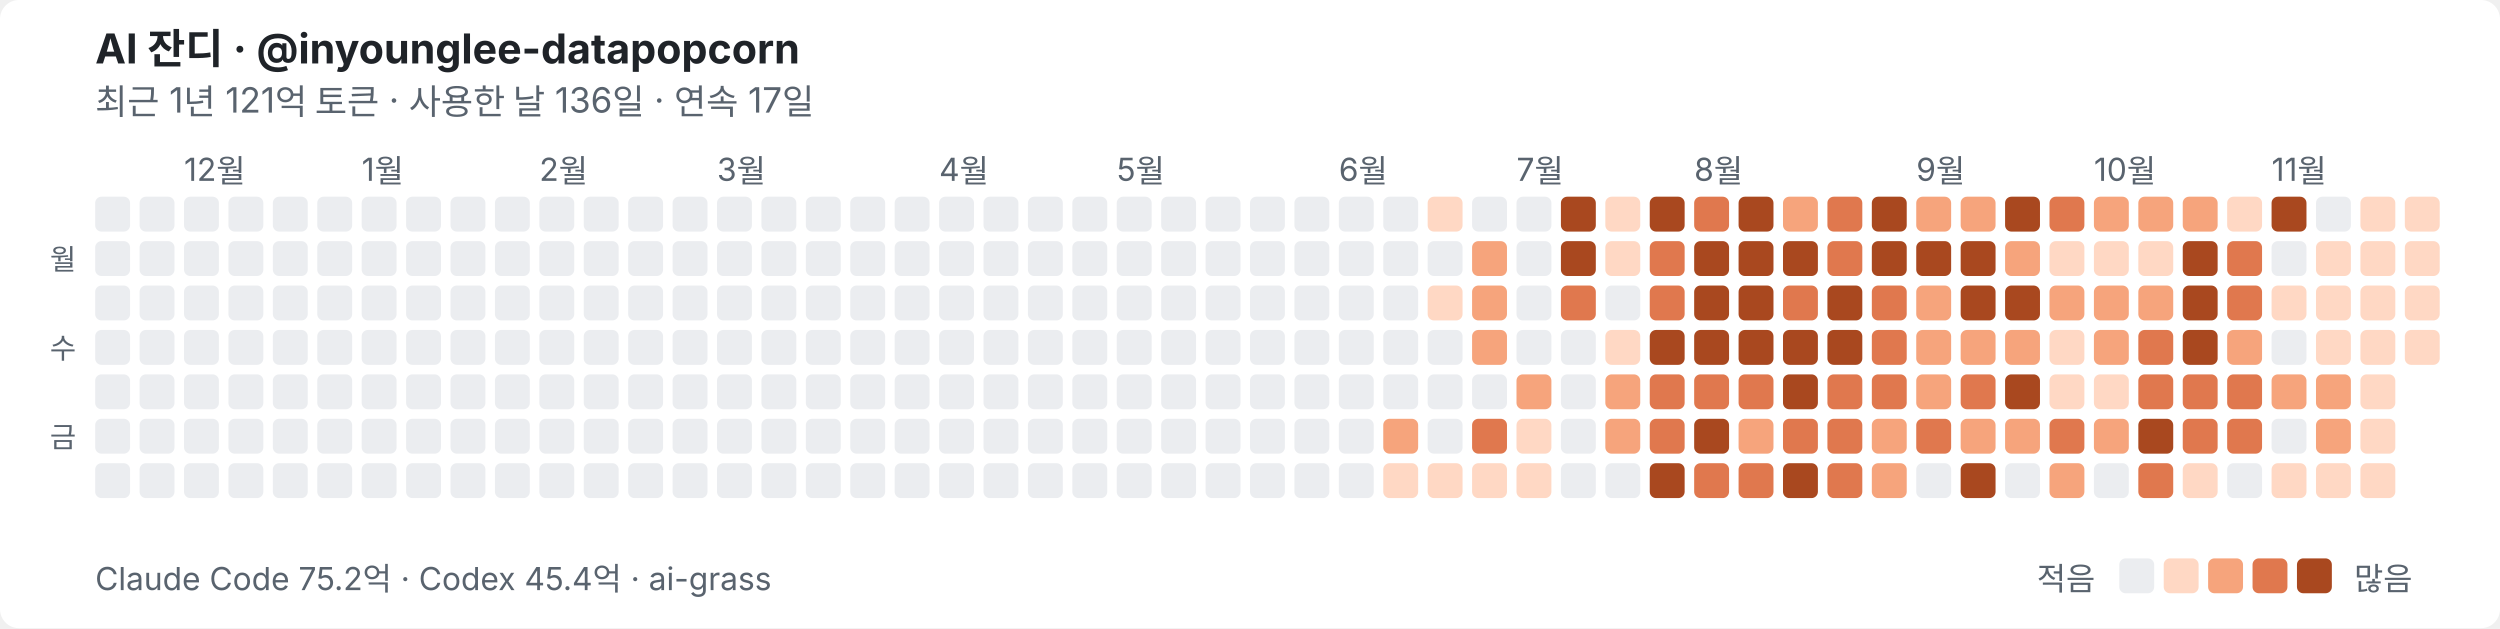
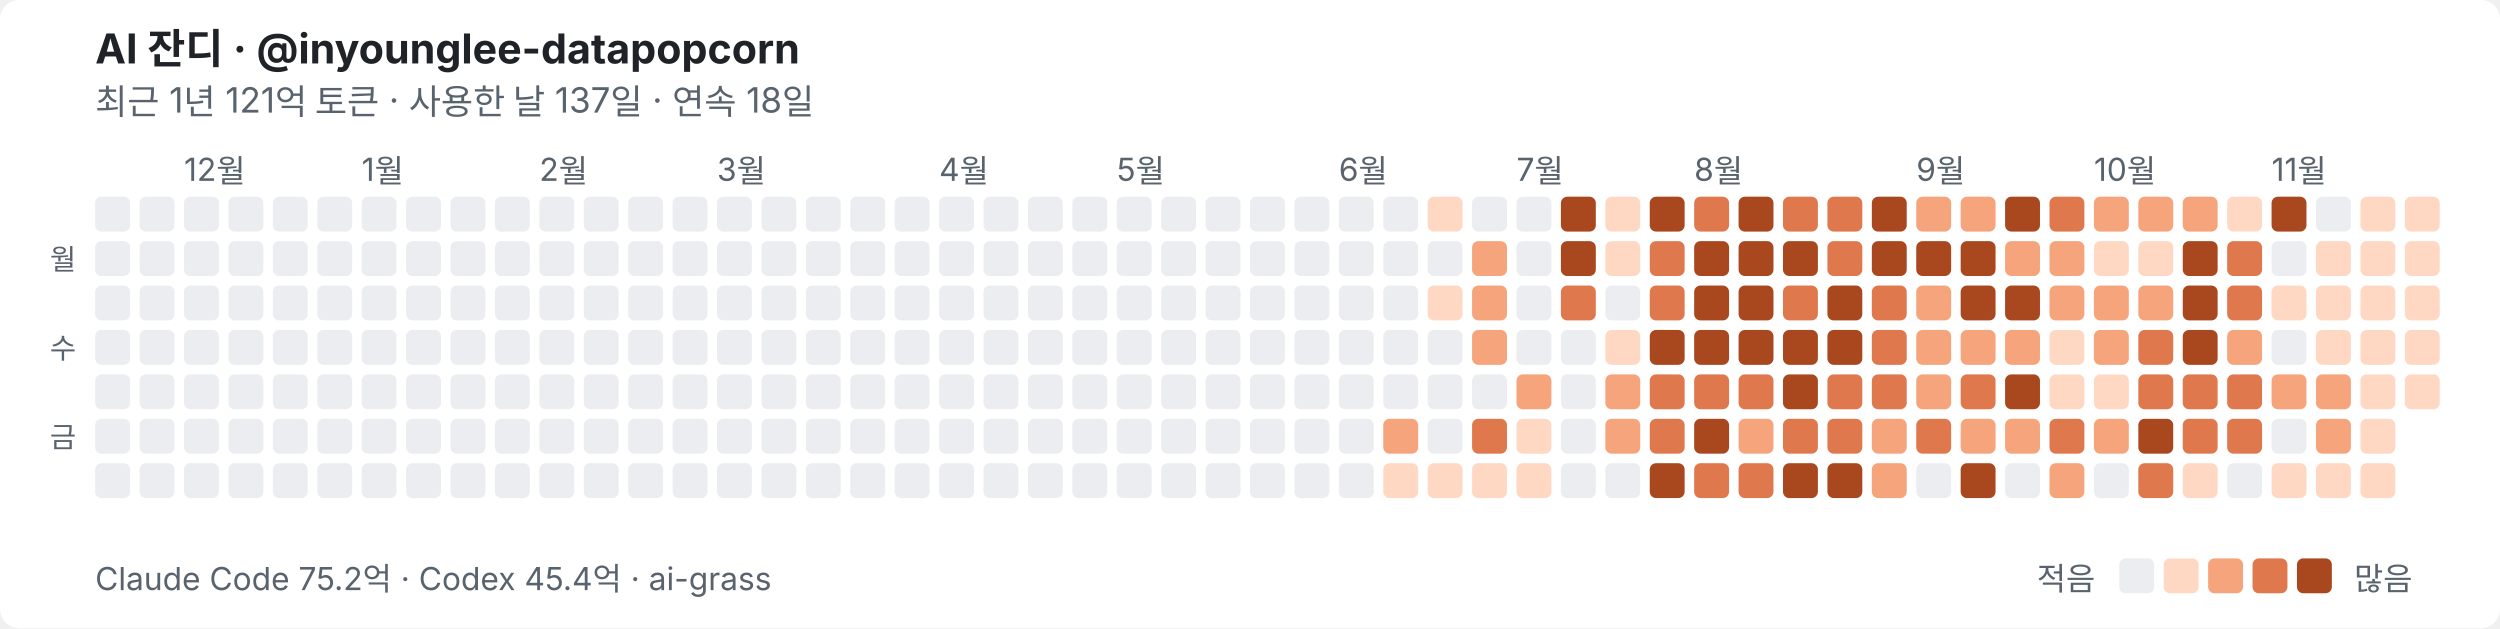
- <svg xmlns="http://www.w3.org/2000/svg" width="788" height="198" viewBox="0 0 788 198" role="img" aria-label="AI 잔디 · @inyounglee-datapopcorn 최근 1년 121억 토큰 · 사용한 날 136일 · 연속 17일">
+ <svg xmlns="http://www.w3.org/2000/svg" width="788" height="198" viewBox="0 0 788 198" role="img" aria-label="AI 잔디 · @inyounglee-datapopcorn 최근 1년 121억 토큰 · 사용한 날 137일 · 연속 18일">
  <rect width="788" height="198" rx="6" fill="#ffffff" />
  <g font-family="-apple-system,BlinkMacSystemFont,'Segoe UI','Apple SD Gothic Neo','Malgun Gothic',sans-serif">
    <text x="30" y="20" font-size="13" font-weight="700" fill="#1f2328">AI 잔디 · @inyounglee-datapopcorn</text>
-     <text x="30" y="36" font-size="11" fill="#59636e">최근 1년 121억 토큰 · 사용한 날 136일 · 연속 17일</text>
+     <text x="30" y="36" font-size="11" fill="#59636e">최근 1년 121억 토큰 · 사용한 날 137일 · 연속 18일</text>
    <text x="58" y="57" font-size="10" fill="#59636e">12월</text>
    <text x="114" y="57" font-size="10" fill="#59636e">1월</text>
    <text x="170" y="57" font-size="10" fill="#59636e">2월</text>
    <text x="226" y="57" font-size="10" fill="#59636e">3월</text>
    <text x="296" y="57" font-size="10" fill="#59636e">4월</text>
    <text x="352" y="57" font-size="10" fill="#59636e">5월</text>
    <text x="422" y="57" font-size="10" fill="#59636e">6월</text>
    <text x="478" y="57" font-size="10" fill="#59636e">7월</text>
    <text x="534" y="57" font-size="10" fill="#59636e">8월</text>
    <text x="604" y="57" font-size="10" fill="#59636e">9월</text>
    <text x="660" y="57" font-size="10" fill="#59636e">10월</text>
    <text x="716" y="57" font-size="10" fill="#59636e">11월</text>
    <text x="24" y="85" font-size="9" text-anchor="end" fill="#59636e">월</text>
    <text x="24" y="113" font-size="9" text-anchor="end" fill="#59636e">수</text>
    <text x="24" y="141" font-size="9" text-anchor="end" fill="#59636e">금</text>
    <rect x="30" y="62" width="11" height="11" rx="2" fill="#ebedf0" />
    <rect x="30" y="76" width="11" height="11" rx="2" fill="#ebedf0" />
    <rect x="30" y="90" width="11" height="11" rx="2" fill="#ebedf0" />
    <rect x="30" y="104" width="11" height="11" rx="2" fill="#ebedf0" />
    <rect x="30" y="118" width="11" height="11" rx="2" fill="#ebedf0" />
    <rect x="30" y="132" width="11" height="11" rx="2" fill="#ebedf0" />
    <rect x="30" y="146" width="11" height="11" rx="2" fill="#ebedf0" />
    <rect x="44" y="62" width="11" height="11" rx="2" fill="#ebedf0" />
    <rect x="44" y="76" width="11" height="11" rx="2" fill="#ebedf0" />
    <rect x="44" y="90" width="11" height="11" rx="2" fill="#ebedf0" />
    <rect x="44" y="104" width="11" height="11" rx="2" fill="#ebedf0" />
    <rect x="44" y="118" width="11" height="11" rx="2" fill="#ebedf0" />
    <rect x="44" y="132" width="11" height="11" rx="2" fill="#ebedf0" />
    <rect x="44" y="146" width="11" height="11" rx="2" fill="#ebedf0" />
    <rect x="58" y="62" width="11" height="11" rx="2" fill="#ebedf0" />
    <rect x="58" y="76" width="11" height="11" rx="2" fill="#ebedf0" />
    <rect x="58" y="90" width="11" height="11" rx="2" fill="#ebedf0" />
    <rect x="58" y="104" width="11" height="11" rx="2" fill="#ebedf0" />
    <rect x="58" y="118" width="11" height="11" rx="2" fill="#ebedf0" />
    <rect x="58" y="132" width="11" height="11" rx="2" fill="#ebedf0" />
    <rect x="58" y="146" width="11" height="11" rx="2" fill="#ebedf0" />
    <rect x="72" y="62" width="11" height="11" rx="2" fill="#ebedf0" />
    <rect x="72" y="76" width="11" height="11" rx="2" fill="#ebedf0" />
    <rect x="72" y="90" width="11" height="11" rx="2" fill="#ebedf0" />
    <rect x="72" y="104" width="11" height="11" rx="2" fill="#ebedf0" />
    <rect x="72" y="118" width="11" height="11" rx="2" fill="#ebedf0" />
    <rect x="72" y="132" width="11" height="11" rx="2" fill="#ebedf0" />
    <rect x="72" y="146" width="11" height="11" rx="2" fill="#ebedf0" />
    <rect x="86" y="62" width="11" height="11" rx="2" fill="#ebedf0" />
    <rect x="86" y="76" width="11" height="11" rx="2" fill="#ebedf0" />
    <rect x="86" y="90" width="11" height="11" rx="2" fill="#ebedf0" />
    <rect x="86" y="104" width="11" height="11" rx="2" fill="#ebedf0" />
    <rect x="86" y="118" width="11" height="11" rx="2" fill="#ebedf0" />
    <rect x="86" y="132" width="11" height="11" rx="2" fill="#ebedf0" />
    <rect x="86" y="146" width="11" height="11" rx="2" fill="#ebedf0" />
    <rect x="100" y="62" width="11" height="11" rx="2" fill="#ebedf0" />
    <rect x="100" y="76" width="11" height="11" rx="2" fill="#ebedf0" />
    <rect x="100" y="90" width="11" height="11" rx="2" fill="#ebedf0" />
    <rect x="100" y="104" width="11" height="11" rx="2" fill="#ebedf0" />
    <rect x="100" y="118" width="11" height="11" rx="2" fill="#ebedf0" />
    <rect x="100" y="132" width="11" height="11" rx="2" fill="#ebedf0" />
    <rect x="100" y="146" width="11" height="11" rx="2" fill="#ebedf0" />
    <rect x="114" y="62" width="11" height="11" rx="2" fill="#ebedf0" />
    <rect x="114" y="76" width="11" height="11" rx="2" fill="#ebedf0" />
    <rect x="114" y="90" width="11" height="11" rx="2" fill="#ebedf0" />
    <rect x="114" y="104" width="11" height="11" rx="2" fill="#ebedf0" />
    <rect x="114" y="118" width="11" height="11" rx="2" fill="#ebedf0" />
    <rect x="114" y="132" width="11" height="11" rx="2" fill="#ebedf0" />
    <rect x="114" y="146" width="11" height="11" rx="2" fill="#ebedf0" />
    <rect x="128" y="62" width="11" height="11" rx="2" fill="#ebedf0" />
    <rect x="128" y="76" width="11" height="11" rx="2" fill="#ebedf0" />
    <rect x="128" y="90" width="11" height="11" rx="2" fill="#ebedf0" />
    <rect x="128" y="104" width="11" height="11" rx="2" fill="#ebedf0" />
    <rect x="128" y="118" width="11" height="11" rx="2" fill="#ebedf0" />
    <rect x="128" y="132" width="11" height="11" rx="2" fill="#ebedf0" />
    <rect x="128" y="146" width="11" height="11" rx="2" fill="#ebedf0" />
    <rect x="142" y="62" width="11" height="11" rx="2" fill="#ebedf0" />
    <rect x="142" y="76" width="11" height="11" rx="2" fill="#ebedf0" />
    <rect x="142" y="90" width="11" height="11" rx="2" fill="#ebedf0" />
    <rect x="142" y="104" width="11" height="11" rx="2" fill="#ebedf0" />
    <rect x="142" y="118" width="11" height="11" rx="2" fill="#ebedf0" />
    <rect x="142" y="132" width="11" height="11" rx="2" fill="#ebedf0" />
    <rect x="142" y="146" width="11" height="11" rx="2" fill="#ebedf0" />
    <rect x="156" y="62" width="11" height="11" rx="2" fill="#ebedf0" />
    <rect x="156" y="76" width="11" height="11" rx="2" fill="#ebedf0" />
    <rect x="156" y="90" width="11" height="11" rx="2" fill="#ebedf0" />
    <rect x="156" y="104" width="11" height="11" rx="2" fill="#ebedf0" />
    <rect x="156" y="118" width="11" height="11" rx="2" fill="#ebedf0" />
    <rect x="156" y="132" width="11" height="11" rx="2" fill="#ebedf0" />
    <rect x="156" y="146" width="11" height="11" rx="2" fill="#ebedf0" />
    <rect x="170" y="62" width="11" height="11" rx="2" fill="#ebedf0" />
    <rect x="170" y="76" width="11" height="11" rx="2" fill="#ebedf0" />
    <rect x="170" y="90" width="11" height="11" rx="2" fill="#ebedf0" />
    <rect x="170" y="104" width="11" height="11" rx="2" fill="#ebedf0" />
    <rect x="170" y="118" width="11" height="11" rx="2" fill="#ebedf0" />
    <rect x="170" y="132" width="11" height="11" rx="2" fill="#ebedf0" />
    <rect x="170" y="146" width="11" height="11" rx="2" fill="#ebedf0" />
    <rect x="184" y="62" width="11" height="11" rx="2" fill="#ebedf0" />
    <rect x="184" y="76" width="11" height="11" rx="2" fill="#ebedf0" />
    <rect x="184" y="90" width="11" height="11" rx="2" fill="#ebedf0" />
    <rect x="184" y="104" width="11" height="11" rx="2" fill="#ebedf0" />
    <rect x="184" y="118" width="11" height="11" rx="2" fill="#ebedf0" />
    <rect x="184" y="132" width="11" height="11" rx="2" fill="#ebedf0" />
    <rect x="184" y="146" width="11" height="11" rx="2" fill="#ebedf0" />
    <rect x="198" y="62" width="11" height="11" rx="2" fill="#ebedf0" />
    <rect x="198" y="76" width="11" height="11" rx="2" fill="#ebedf0" />
    <rect x="198" y="90" width="11" height="11" rx="2" fill="#ebedf0" />
    <rect x="198" y="104" width="11" height="11" rx="2" fill="#ebedf0" />
    <rect x="198" y="118" width="11" height="11" rx="2" fill="#ebedf0" />
    <rect x="198" y="132" width="11" height="11" rx="2" fill="#ebedf0" />
    <rect x="198" y="146" width="11" height="11" rx="2" fill="#ebedf0" />
    <rect x="212" y="62" width="11" height="11" rx="2" fill="#ebedf0" />
    <rect x="212" y="76" width="11" height="11" rx="2" fill="#ebedf0" />
    <rect x="212" y="90" width="11" height="11" rx="2" fill="#ebedf0" />
    <rect x="212" y="104" width="11" height="11" rx="2" fill="#ebedf0" />
    <rect x="212" y="118" width="11" height="11" rx="2" fill="#ebedf0" />
    <rect x="212" y="132" width="11" height="11" rx="2" fill="#ebedf0" />
    <rect x="212" y="146" width="11" height="11" rx="2" fill="#ebedf0" />
    <rect x="226" y="62" width="11" height="11" rx="2" fill="#ebedf0" />
    <rect x="226" y="76" width="11" height="11" rx="2" fill="#ebedf0" />
    <rect x="226" y="90" width="11" height="11" rx="2" fill="#ebedf0" />
    <rect x="226" y="104" width="11" height="11" rx="2" fill="#ebedf0" />
    <rect x="226" y="118" width="11" height="11" rx="2" fill="#ebedf0" />
    <rect x="226" y="132" width="11" height="11" rx="2" fill="#ebedf0" />
    <rect x="226" y="146" width="11" height="11" rx="2" fill="#ebedf0" />
    <rect x="240" y="62" width="11" height="11" rx="2" fill="#ebedf0" />
    <rect x="240" y="76" width="11" height="11" rx="2" fill="#ebedf0" />
    <rect x="240" y="90" width="11" height="11" rx="2" fill="#ebedf0" />
    <rect x="240" y="104" width="11" height="11" rx="2" fill="#ebedf0" />
    <rect x="240" y="118" width="11" height="11" rx="2" fill="#ebedf0" />
    <rect x="240" y="132" width="11" height="11" rx="2" fill="#ebedf0" />
    <rect x="240" y="146" width="11" height="11" rx="2" fill="#ebedf0" />
    <rect x="254" y="62" width="11" height="11" rx="2" fill="#ebedf0" />
    <rect x="254" y="76" width="11" height="11" rx="2" fill="#ebedf0" />
    <rect x="254" y="90" width="11" height="11" rx="2" fill="#ebedf0" />
    <rect x="254" y="104" width="11" height="11" rx="2" fill="#ebedf0" />
    <rect x="254" y="118" width="11" height="11" rx="2" fill="#ebedf0" />
    <rect x="254" y="132" width="11" height="11" rx="2" fill="#ebedf0" />
    <rect x="254" y="146" width="11" height="11" rx="2" fill="#ebedf0" />
    <rect x="268" y="62" width="11" height="11" rx="2" fill="#ebedf0" />
    <rect x="268" y="76" width="11" height="11" rx="2" fill="#ebedf0" />
    <rect x="268" y="90" width="11" height="11" rx="2" fill="#ebedf0" />
    <rect x="268" y="104" width="11" height="11" rx="2" fill="#ebedf0" />
    <rect x="268" y="118" width="11" height="11" rx="2" fill="#ebedf0" />
    <rect x="268" y="132" width="11" height="11" rx="2" fill="#ebedf0" />
    <rect x="268" y="146" width="11" height="11" rx="2" fill="#ebedf0" />
    <rect x="282" y="62" width="11" height="11" rx="2" fill="#ebedf0" />
    <rect x="282" y="76" width="11" height="11" rx="2" fill="#ebedf0" />
    <rect x="282" y="90" width="11" height="11" rx="2" fill="#ebedf0" />
    <rect x="282" y="104" width="11" height="11" rx="2" fill="#ebedf0" />
    <rect x="282" y="118" width="11" height="11" rx="2" fill="#ebedf0" />
    <rect x="282" y="132" width="11" height="11" rx="2" fill="#ebedf0" />
    <rect x="282" y="146" width="11" height="11" rx="2" fill="#ebedf0" />
    <rect x="296" y="62" width="11" height="11" rx="2" fill="#ebedf0" />
    <rect x="296" y="76" width="11" height="11" rx="2" fill="#ebedf0" />
    <rect x="296" y="90" width="11" height="11" rx="2" fill="#ebedf0" />
    <rect x="296" y="104" width="11" height="11" rx="2" fill="#ebedf0" />
    <rect x="296" y="118" width="11" height="11" rx="2" fill="#ebedf0" />
    <rect x="296" y="132" width="11" height="11" rx="2" fill="#ebedf0" />
    <rect x="296" y="146" width="11" height="11" rx="2" fill="#ebedf0" />
    <rect x="310" y="62" width="11" height="11" rx="2" fill="#ebedf0" />
    <rect x="310" y="76" width="11" height="11" rx="2" fill="#ebedf0" />
    <rect x="310" y="90" width="11" height="11" rx="2" fill="#ebedf0" />
    <rect x="310" y="104" width="11" height="11" rx="2" fill="#ebedf0" />
    <rect x="310" y="118" width="11" height="11" rx="2" fill="#ebedf0" />
    <rect x="310" y="132" width="11" height="11" rx="2" fill="#ebedf0" />
    <rect x="310" y="146" width="11" height="11" rx="2" fill="#ebedf0" />
    <rect x="324" y="62" width="11" height="11" rx="2" fill="#ebedf0" />
    <rect x="324" y="76" width="11" height="11" rx="2" fill="#ebedf0" />
    <rect x="324" y="90" width="11" height="11" rx="2" fill="#ebedf0" />
    <rect x="324" y="104" width="11" height="11" rx="2" fill="#ebedf0" />
    <rect x="324" y="118" width="11" height="11" rx="2" fill="#ebedf0" />
    <rect x="324" y="132" width="11" height="11" rx="2" fill="#ebedf0" />
    <rect x="324" y="146" width="11" height="11" rx="2" fill="#ebedf0" />
    <rect x="338" y="62" width="11" height="11" rx="2" fill="#ebedf0" />
    <rect x="338" y="76" width="11" height="11" rx="2" fill="#ebedf0" />
    <rect x="338" y="90" width="11" height="11" rx="2" fill="#ebedf0" />
    <rect x="338" y="104" width="11" height="11" rx="2" fill="#ebedf0" />
    <rect x="338" y="118" width="11" height="11" rx="2" fill="#ebedf0" />
    <rect x="338" y="132" width="11" height="11" rx="2" fill="#ebedf0" />
    <rect x="338" y="146" width="11" height="11" rx="2" fill="#ebedf0" />
    <rect x="352" y="62" width="11" height="11" rx="2" fill="#ebedf0" />
    <rect x="352" y="76" width="11" height="11" rx="2" fill="#ebedf0" />
    <rect x="352" y="90" width="11" height="11" rx="2" fill="#ebedf0" />
    <rect x="352" y="104" width="11" height="11" rx="2" fill="#ebedf0" />
    <rect x="352" y="118" width="11" height="11" rx="2" fill="#ebedf0" />
    <rect x="352" y="132" width="11" height="11" rx="2" fill="#ebedf0" />
    <rect x="352" y="146" width="11" height="11" rx="2" fill="#ebedf0" />
    <rect x="366" y="62" width="11" height="11" rx="2" fill="#ebedf0" />
    <rect x="366" y="76" width="11" height="11" rx="2" fill="#ebedf0" />
    <rect x="366" y="90" width="11" height="11" rx="2" fill="#ebedf0" />
    <rect x="366" y="104" width="11" height="11" rx="2" fill="#ebedf0" />
    <rect x="366" y="118" width="11" height="11" rx="2" fill="#ebedf0" />
    <rect x="366" y="132" width="11" height="11" rx="2" fill="#ebedf0" />
    <rect x="366" y="146" width="11" height="11" rx="2" fill="#ebedf0" />
    <rect x="380" y="62" width="11" height="11" rx="2" fill="#ebedf0" />
    <rect x="380" y="76" width="11" height="11" rx="2" fill="#ebedf0" />
    <rect x="380" y="90" width="11" height="11" rx="2" fill="#ebedf0" />
    <rect x="380" y="104" width="11" height="11" rx="2" fill="#ebedf0" />
    <rect x="380" y="118" width="11" height="11" rx="2" fill="#ebedf0" />
    <rect x="380" y="132" width="11" height="11" rx="2" fill="#ebedf0" />
    <rect x="380" y="146" width="11" height="11" rx="2" fill="#ebedf0" />
    <rect x="394" y="62" width="11" height="11" rx="2" fill="#ebedf0" />
    <rect x="394" y="76" width="11" height="11" rx="2" fill="#ebedf0" />
    <rect x="394" y="90" width="11" height="11" rx="2" fill="#ebedf0" />
    <rect x="394" y="104" width="11" height="11" rx="2" fill="#ebedf0" />
    <rect x="394" y="118" width="11" height="11" rx="2" fill="#ebedf0" />
    <rect x="394" y="132" width="11" height="11" rx="2" fill="#ebedf0" />
    <rect x="394" y="146" width="11" height="11" rx="2" fill="#ebedf0" />
    <rect x="408" y="62" width="11" height="11" rx="2" fill="#ebedf0" />
    <rect x="408" y="76" width="11" height="11" rx="2" fill="#ebedf0" />
    <rect x="408" y="90" width="11" height="11" rx="2" fill="#ebedf0" />
    <rect x="408" y="104" width="11" height="11" rx="2" fill="#ebedf0" />
    <rect x="408" y="118" width="11" height="11" rx="2" fill="#ebedf0" />
    <rect x="408" y="132" width="11" height="11" rx="2" fill="#ebedf0" />
    <rect x="408" y="146" width="11" height="11" rx="2" fill="#ebedf0" />
    <rect x="422" y="62" width="11" height="11" rx="2" fill="#ebedf0" />
    <rect x="422" y="76" width="11" height="11" rx="2" fill="#ebedf0" />
    <rect x="422" y="90" width="11" height="11" rx="2" fill="#ebedf0" />
    <rect x="422" y="104" width="11" height="11" rx="2" fill="#ebedf0" />
    <rect x="422" y="118" width="11" height="11" rx="2" fill="#ebedf0" />
    <rect x="422" y="132" width="11" height="11" rx="2" fill="#ebedf0" />
    <rect x="422" y="146" width="11" height="11" rx="2" fill="#ebedf0" />
    <rect x="436" y="62" width="11" height="11" rx="2" fill="#ebedf0" />
    <rect x="436" y="76" width="11" height="11" rx="2" fill="#ebedf0" />
    <rect x="436" y="90" width="11" height="11" rx="2" fill="#ebedf0" />
    <rect x="436" y="104" width="11" height="11" rx="2" fill="#ebedf0" />
    <rect x="436" y="118" width="11" height="11" rx="2" fill="#ebedf0" />
    <rect x="436" y="132" width="11" height="11" rx="2" fill="#f6a47c" />
    <rect x="436" y="146" width="11" height="11" rx="2" fill="#ffd8c4" />
    <rect x="450" y="62" width="11" height="11" rx="2" fill="#ffd8c4" />
    <rect x="450" y="76" width="11" height="11" rx="2" fill="#ebedf0" />
    <rect x="450" y="90" width="11" height="11" rx="2" fill="#ffd8c4" />
    <rect x="450" y="104" width="11" height="11" rx="2" fill="#ebedf0" />
    <rect x="450" y="118" width="11" height="11" rx="2" fill="#ebedf0" />
    <rect x="450" y="132" width="11" height="11" rx="2" fill="#ebedf0" />
    <rect x="450" y="146" width="11" height="11" rx="2" fill="#ffd8c4" />
    <rect x="464" y="62" width="11" height="11" rx="2" fill="#ebedf0" />
    <rect x="464" y="76" width="11" height="11" rx="2" fill="#f6a47c" />
    <rect x="464" y="90" width="11" height="11" rx="2" fill="#f6a47c" />
    <rect x="464" y="104" width="11" height="11" rx="2" fill="#f6a47c" />
    <rect x="464" y="118" width="11" height="11" rx="2" fill="#ebedf0" />
    <rect x="464" y="132" width="11" height="11" rx="2" fill="#e0784e" />
    <rect x="464" y="146" width="11" height="11" rx="2" fill="#ffd8c4" />
    <rect x="478" y="62" width="11" height="11" rx="2" fill="#ebedf0" />
    <rect x="478" y="76" width="11" height="11" rx="2" fill="#ebedf0" />
    <rect x="478" y="90" width="11" height="11" rx="2" fill="#ebedf0" />
    <rect x="478" y="104" width="11" height="11" rx="2" fill="#ebedf0" />
    <rect x="478" y="118" width="11" height="11" rx="2" fill="#f6a47c" />
    <rect x="478" y="132" width="11" height="11" rx="2" fill="#ffd8c4" />
    <rect x="478" y="146" width="11" height="11" rx="2" fill="#ffd8c4" />
    <rect x="492" y="62" width="11" height="11" rx="2" fill="#a9481f" />
    <rect x="492" y="76" width="11" height="11" rx="2" fill="#a9481f" />
    <rect x="492" y="90" width="11" height="11" rx="2" fill="#e0784e" />
    <rect x="492" y="104" width="11" height="11" rx="2" fill="#ebedf0" />
    <rect x="492" y="118" width="11" height="11" rx="2" fill="#ebedf0" />
    <rect x="492" y="132" width="11" height="11" rx="2" fill="#ebedf0" />
    <rect x="492" y="146" width="11" height="11" rx="2" fill="#ebedf0" />
    <rect x="506" y="62" width="11" height="11" rx="2" fill="#ffd8c4" />
    <rect x="506" y="76" width="11" height="11" rx="2" fill="#ffd8c4" />
    <rect x="506" y="90" width="11" height="11" rx="2" fill="#ebedf0" />
    <rect x="506" y="104" width="11" height="11" rx="2" fill="#ffd8c4" />
    <rect x="506" y="118" width="11" height="11" rx="2" fill="#f6a47c" />
    <rect x="506" y="132" width="11" height="11" rx="2" fill="#f6a47c" />
    <rect x="506" y="146" width="11" height="11" rx="2" fill="#ebedf0" />
    <rect x="520" y="62" width="11" height="11" rx="2" fill="#a9481f" />
    <rect x="520" y="76" width="11" height="11" rx="2" fill="#e0784e" />
    <rect x="520" y="90" width="11" height="11" rx="2" fill="#e0784e" />
    <rect x="520" y="104" width="11" height="11" rx="2" fill="#a9481f" />
    <rect x="520" y="118" width="11" height="11" rx="2" fill="#e0784e" />
    <rect x="520" y="132" width="11" height="11" rx="2" fill="#e0784e" />
    <rect x="520" y="146" width="11" height="11" rx="2" fill="#a9481f" />
    <rect x="534" y="62" width="11" height="11" rx="2" fill="#e0784e" />
    <rect x="534" y="76" width="11" height="11" rx="2" fill="#a9481f" />
    <rect x="534" y="90" width="11" height="11" rx="2" fill="#a9481f" />
    <rect x="534" y="104" width="11" height="11" rx="2" fill="#a9481f" />
    <rect x="534" y="118" width="11" height="11" rx="2" fill="#e0784e" />
    <rect x="534" y="132" width="11" height="11" rx="2" fill="#a9481f" />
    <rect x="534" y="146" width="11" height="11" rx="2" fill="#e0784e" />
    <rect x="548" y="62" width="11" height="11" rx="2" fill="#a9481f" />
    <rect x="548" y="76" width="11" height="11" rx="2" fill="#a9481f" />
    <rect x="548" y="90" width="11" height="11" rx="2" fill="#a9481f" />
    <rect x="548" y="104" width="11" height="11" rx="2" fill="#a9481f" />
    <rect x="548" y="118" width="11" height="11" rx="2" fill="#e0784e" />
    <rect x="548" y="132" width="11" height="11" rx="2" fill="#f6a47c" />
    <rect x="548" y="146" width="11" height="11" rx="2" fill="#e0784e" />
-     <rect x="562" y="62" width="11" height="11" rx="2" fill="#f6a47c" />
+     <rect x="562" y="62" width="11" height="11" rx="2" fill="#e0784e" />
    <rect x="562" y="76" width="11" height="11" rx="2" fill="#a9481f" />
    <rect x="562" y="90" width="11" height="11" rx="2" fill="#e0784e" />
    <rect x="562" y="104" width="11" height="11" rx="2" fill="#a9481f" />
    <rect x="562" y="118" width="11" height="11" rx="2" fill="#a9481f" />
    <rect x="562" y="132" width="11" height="11" rx="2" fill="#e0784e" />
    <rect x="562" y="146" width="11" height="11" rx="2" fill="#a9481f" />
    <rect x="576" y="62" width="11" height="11" rx="2" fill="#e0784e" />
    <rect x="576" y="76" width="11" height="11" rx="2" fill="#e0784e" />
    <rect x="576" y="90" width="11" height="11" rx="2" fill="#a9481f" />
    <rect x="576" y="104" width="11" height="11" rx="2" fill="#a9481f" />
    <rect x="576" y="118" width="11" height="11" rx="2" fill="#e0784e" />
    <rect x="576" y="132" width="11" height="11" rx="2" fill="#e0784e" />
-     <rect x="576" y="146" width="11" height="11" rx="2" fill="#e0784e" />
+     <rect x="576" y="146" width="11" height="11" rx="2" fill="#a9481f" />
    <rect x="590" y="62" width="11" height="11" rx="2" fill="#a9481f" />
    <rect x="590" y="76" width="11" height="11" rx="2" fill="#a9481f" />
    <rect x="590" y="90" width="11" height="11" rx="2" fill="#e0784e" />
    <rect x="590" y="104" width="11" height="11" rx="2" fill="#e0784e" />
    <rect x="590" y="118" width="11" height="11" rx="2" fill="#e0784e" />
    <rect x="590" y="132" width="11" height="11" rx="2" fill="#f6a47c" />
    <rect x="590" y="146" width="11" height="11" rx="2" fill="#f6a47c" />
    <rect x="604" y="62" width="11" height="11" rx="2" fill="#f6a47c" />
    <rect x="604" y="76" width="11" height="11" rx="2" fill="#a9481f" />
    <rect x="604" y="90" width="11" height="11" rx="2" fill="#f6a47c" />
    <rect x="604" y="104" width="11" height="11" rx="2" fill="#f6a47c" />
    <rect x="604" y="118" width="11" height="11" rx="2" fill="#f6a47c" />
    <rect x="604" y="132" width="11" height="11" rx="2" fill="#e0784e" />
    <rect x="604" y="146" width="11" height="11" rx="2" fill="#ebedf0" />
    <rect x="618" y="62" width="11" height="11" rx="2" fill="#f6a47c" />
    <rect x="618" y="76" width="11" height="11" rx="2" fill="#a9481f" />
    <rect x="618" y="90" width="11" height="11" rx="2" fill="#a9481f" />
    <rect x="618" y="104" width="11" height="11" rx="2" fill="#f6a47c" />
    <rect x="618" y="118" width="11" height="11" rx="2" fill="#e0784e" />
    <rect x="618" y="132" width="11" height="11" rx="2" fill="#f6a47c" />
    <rect x="618" y="146" width="11" height="11" rx="2" fill="#a9481f" />
    <rect x="632" y="62" width="11" height="11" rx="2" fill="#a9481f" />
    <rect x="632" y="76" width="11" height="11" rx="2" fill="#f6a47c" />
    <rect x="632" y="90" width="11" height="11" rx="2" fill="#a9481f" />
    <rect x="632" y="104" width="11" height="11" rx="2" fill="#f6a47c" />
    <rect x="632" y="118" width="11" height="11" rx="2" fill="#a9481f" />
    <rect x="632" y="132" width="11" height="11" rx="2" fill="#f6a47c" />
    <rect x="632" y="146" width="11" height="11" rx="2" fill="#ebedf0" />
    <rect x="646" y="62" width="11" height="11" rx="2" fill="#e0784e" />
-     <rect x="646" y="76" width="11" height="11" rx="2" fill="#ffd8c4" />
+     <rect x="646" y="76" width="11" height="11" rx="2" fill="#f6a47c" />
    <rect x="646" y="90" width="11" height="11" rx="2" fill="#f6a47c" />
    <rect x="646" y="104" width="11" height="11" rx="2" fill="#ffd8c4" />
    <rect x="646" y="118" width="11" height="11" rx="2" fill="#ffd8c4" />
    <rect x="646" y="132" width="11" height="11" rx="2" fill="#e0784e" />
    <rect x="646" y="146" width="11" height="11" rx="2" fill="#f6a47c" />
    <rect x="660" y="62" width="11" height="11" rx="2" fill="#f6a47c" />
    <rect x="660" y="76" width="11" height="11" rx="2" fill="#ffd8c4" />
    <rect x="660" y="90" width="11" height="11" rx="2" fill="#f6a47c" />
    <rect x="660" y="104" width="11" height="11" rx="2" fill="#f6a47c" />
    <rect x="660" y="118" width="11" height="11" rx="2" fill="#ffd8c4" />
    <rect x="660" y="132" width="11" height="11" rx="2" fill="#f6a47c" />
    <rect x="660" y="146" width="11" height="11" rx="2" fill="#ebedf0" />
    <rect x="674" y="62" width="11" height="11" rx="2" fill="#f6a47c" />
    <rect x="674" y="76" width="11" height="11" rx="2" fill="#ffd8c4" />
    <rect x="674" y="90" width="11" height="11" rx="2" fill="#f6a47c" />
    <rect x="674" y="104" width="11" height="11" rx="2" fill="#e0784e" />
    <rect x="674" y="118" width="11" height="11" rx="2" fill="#e0784e" />
    <rect x="674" y="132" width="11" height="11" rx="2" fill="#a9481f" />
    <rect x="674" y="146" width="11" height="11" rx="2" fill="#e0784e" />
    <rect x="688" y="62" width="11" height="11" rx="2" fill="#f6a47c" />
    <rect x="688" y="76" width="11" height="11" rx="2" fill="#a9481f" />
    <rect x="688" y="90" width="11" height="11" rx="2" fill="#a9481f" />
    <rect x="688" y="104" width="11" height="11" rx="2" fill="#a9481f" />
    <rect x="688" y="118" width="11" height="11" rx="2" fill="#e0784e" />
    <rect x="688" y="132" width="11" height="11" rx="2" fill="#e0784e" />
    <rect x="688" y="146" width="11" height="11" rx="2" fill="#ffd8c4" />
    <rect x="702" y="62" width="11" height="11" rx="2" fill="#ffd8c4" />
    <rect x="702" y="76" width="11" height="11" rx="2" fill="#e0784e" />
    <rect x="702" y="90" width="11" height="11" rx="2" fill="#e0784e" />
    <rect x="702" y="104" width="11" height="11" rx="2" fill="#f6a47c" />
    <rect x="702" y="118" width="11" height="11" rx="2" fill="#e0784e" />
    <rect x="702" y="132" width="11" height="11" rx="2" fill="#e0784e" />
    <rect x="702" y="146" width="11" height="11" rx="2" fill="#ebedf0" />
    <rect x="716" y="62" width="11" height="11" rx="2" fill="#a9481f" />
    <rect x="716" y="76" width="11" height="11" rx="2" fill="#ebedf0" />
    <rect x="716" y="90" width="11" height="11" rx="2" fill="#ffd8c4" />
    <rect x="716" y="104" width="11" height="11" rx="2" fill="#ebedf0" />
    <rect x="716" y="118" width="11" height="11" rx="2" fill="#f6a47c" />
    <rect x="716" y="132" width="11" height="11" rx="2" fill="#ebedf0" />
    <rect x="716" y="146" width="11" height="11" rx="2" fill="#ffd8c4" />
    <rect x="730" y="62" width="11" height="11" rx="2" fill="#ebedf0" />
    <rect x="730" y="76" width="11" height="11" rx="2" fill="#ffd8c4" />
    <rect x="730" y="90" width="11" height="11" rx="2" fill="#ffd8c4" />
    <rect x="730" y="104" width="11" height="11" rx="2" fill="#ffd8c4" />
    <rect x="730" y="118" width="11" height="11" rx="2" fill="#f6a47c" />
    <rect x="730" y="132" width="11" height="11" rx="2" fill="#f6a47c" />
    <rect x="730" y="146" width="11" height="11" rx="2" fill="#ffd8c4" />
    <rect x="744" y="62" width="11" height="11" rx="2" fill="#ffd8c4" />
    <rect x="744" y="76" width="11" height="11" rx="2" fill="#ffd8c4" />
    <rect x="744" y="90" width="11" height="11" rx="2" fill="#ffd8c4" />
    <rect x="744" y="104" width="11" height="11" rx="2" fill="#ffd8c4" />
    <rect x="744" y="118" width="11" height="11" rx="2" fill="#ffd8c4" />
    <rect x="744" y="132" width="11" height="11" rx="2" fill="#ffd8c4" />
    <rect x="744" y="146" width="11" height="11" rx="2" fill="#ffd8c4" />
    <rect x="758" y="62" width="11" height="11" rx="2" fill="#ffd8c4" />
    <rect x="758" y="76" width="11" height="11" rx="2" fill="#ffd8c4" />
    <rect x="758" y="90" width="11" height="11" rx="2" fill="#ffd8c4" />
    <rect x="758" y="104" width="11" height="11" rx="2" fill="#ffd8c4" />
+     <rect x="758" y="118" width="11" height="11" rx="2" fill="#ffd8c4" />
    <text x="30" y="186" font-size="10" fill="#59636e">Claude Code 75.2억 · Codex 45.4억 · ai-grass</text>
    <text x="642" y="186" font-size="10" fill="#59636e">적음</text>
    <rect x="668" y="176" width="11" height="11" rx="2" fill="#ebedf0" />
    <rect x="682" y="176" width="11" height="11" rx="2" fill="#ffd8c4" />
    <rect x="696" y="176" width="11" height="11" rx="2" fill="#f6a47c" />
    <rect x="710" y="176" width="11" height="11" rx="2" fill="#e0784e" />
    <rect x="724" y="176" width="11" height="11" rx="2" fill="#a9481f" />
    <text x="742" y="186" font-size="10" fill="#59636e">많음</text>
  </g>
</svg>
